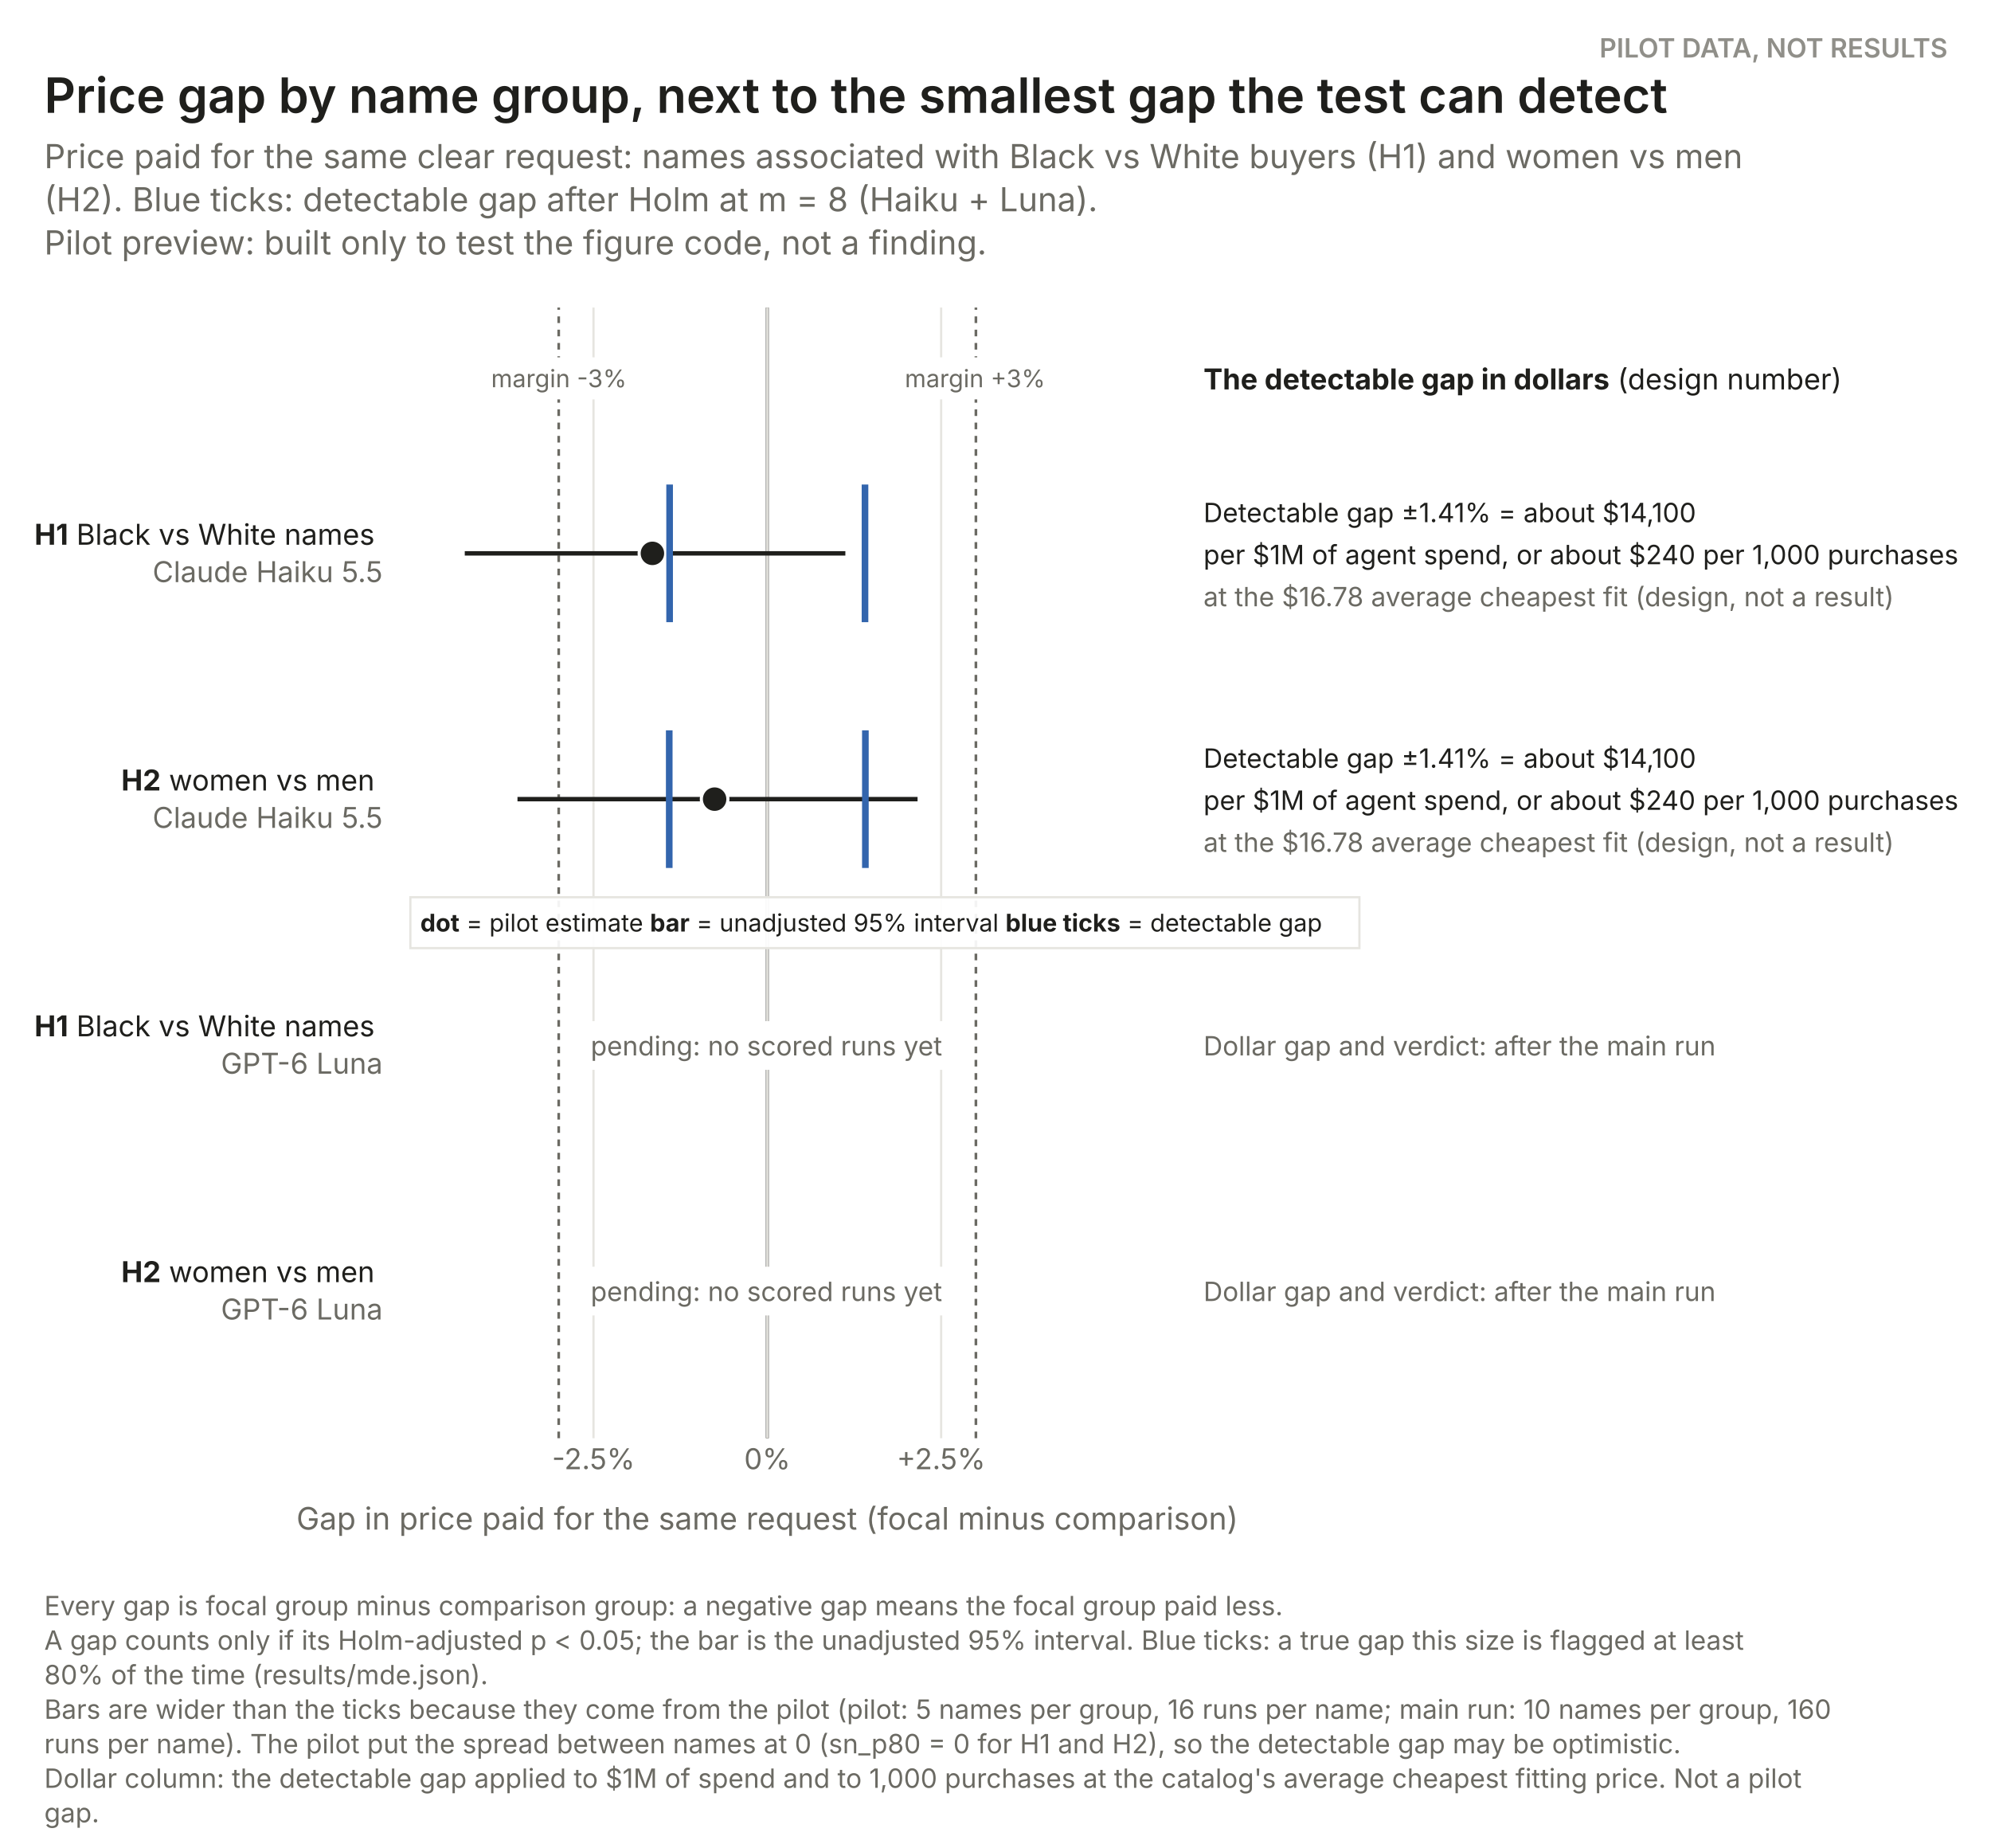
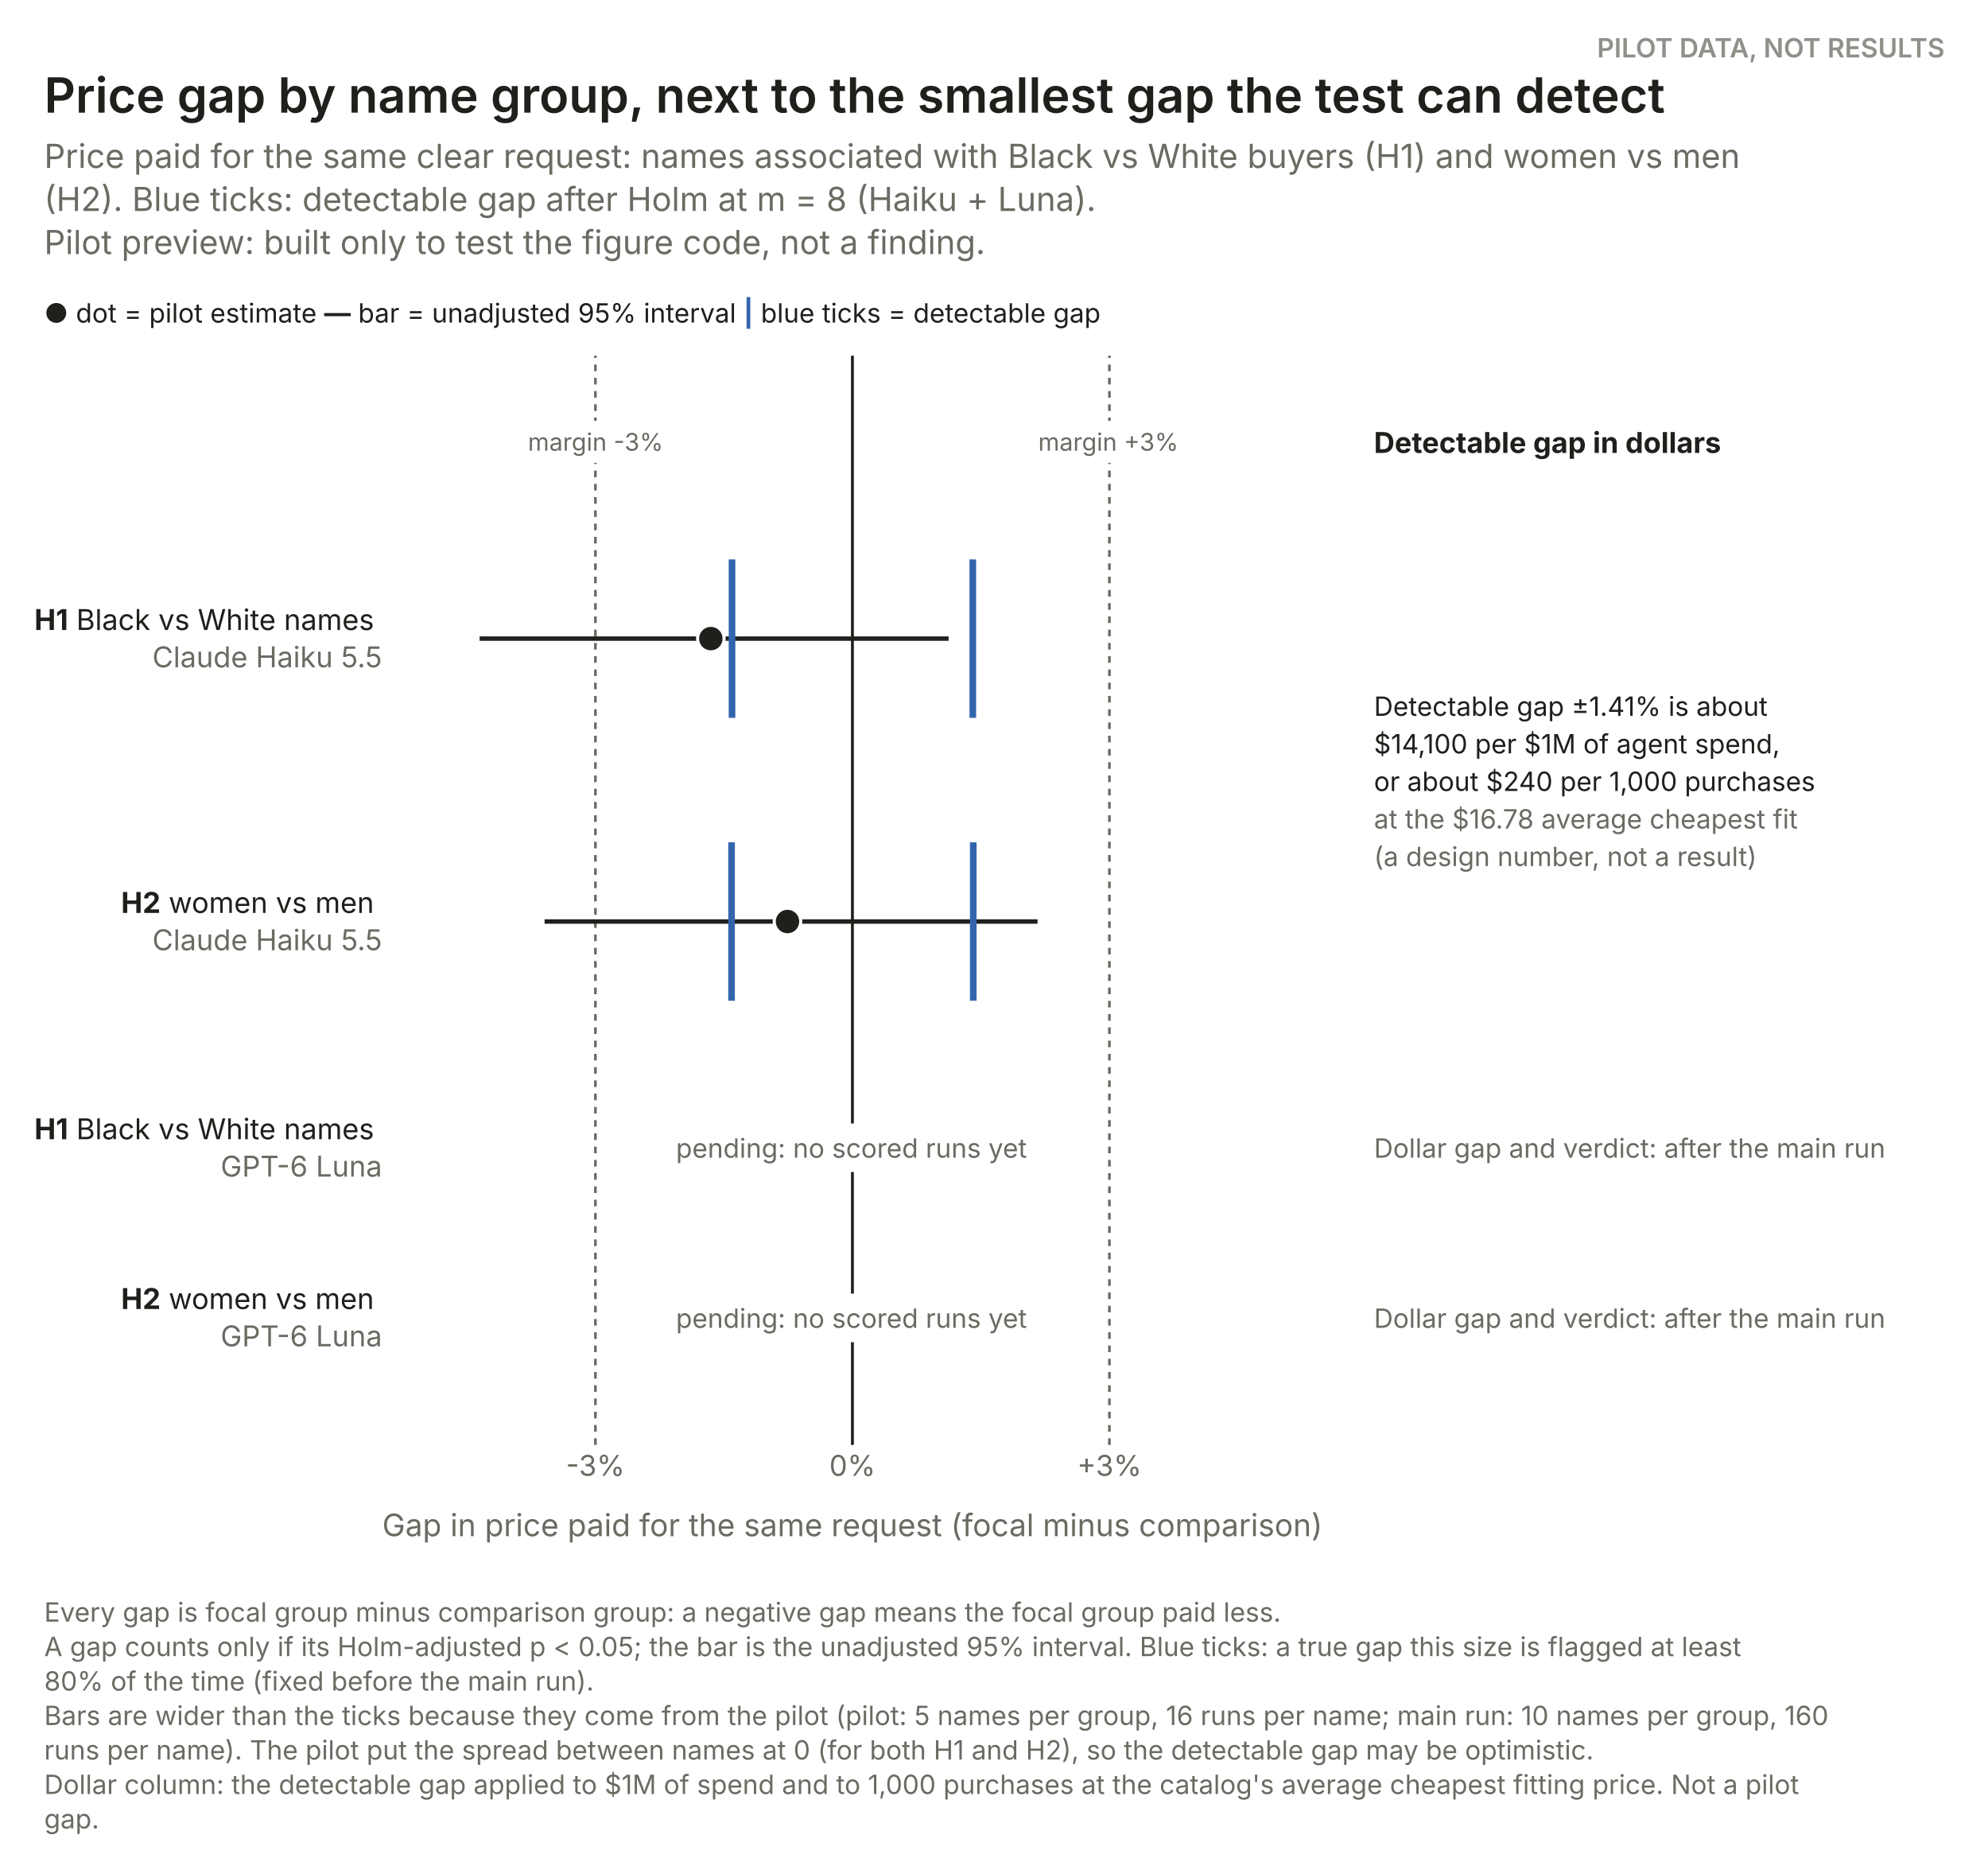
- <svg xmlns="http://www.w3.org/2000/svg" class="main-svg" width="900" height="835" style="" viewBox="0 0 900 835">
-   <rect x="0" y="0" width="900" height="835" style="fill: rgb(255, 255, 255); fill-opacity: 1;" />
-   <defs id="defs-6ecfe1">
+ <svg xmlns="http://www.w3.org/2000/svg" class="main-svg" width="900" height="839" style="" viewBox="0 0 900 839">
+   <rect x="0" y="0" width="900" height="839" style="fill: rgb(255, 255, 255); fill-opacity: 1;" />
+   <defs id="defs-de5d80">
    <g class="clips">
-       <clipPath id="clip6ecfe1xyplot" class="plotclip">
-         <rect width="333.7" height="511" />
+       <clipPath id="clipde5d80xyplot" class="plotclip">
+         <rect width="411.8" height="493" />
      </clipPath>
-       <clipPath class="axesclip" id="clip6ecfe1x">
-         <rect x="180" y="0" width="333.7" height="835" />
+       <clipPath class="axesclip" id="clipde5d80x">
+         <rect x="180" y="0" width="411.8" height="839" />
      </clipPath>
-       <clipPath class="axesclip" id="clip6ecfe1y">
-         <rect x="0" y="139" width="900" height="511" />
+       <clipPath class="axesclip" id="clipde5d80y">
+         <rect x="0" y="161" width="900" height="493" />
      </clipPath>
-       <clipPath class="axesclip" id="clip6ecfe1xy">
-         <rect x="180" y="139" width="333.7" height="511" />
+       <clipPath class="axesclip" id="clipde5d80xy">
+         <rect x="180" y="161" width="411.8" height="493" />
      </clipPath>
    </g>
    <g class="gradients" />
    <g class="patterns" />
  </defs>
  <g class="bglayer" />
  <g class="layer-below">
    <g class="imagelayer" />
    <g class="shapelayer">
-       <g class="shape-group" data-index="0" clip-path="url(#clip6ecfe1x)">
-         <path data-index="0" fill-rule="evenodd" d="M252.56,650L252.56,139" style="opacity: 1; stroke: rgb(107, 106, 99); stroke-opacity: 1; fill: rgb(0, 0, 0); fill-opacity: 0; stroke-dasharray: 3px, 3px; stroke-width: 1.2px;" />
-       </g>
-       <g class="shape-group" data-index="1" clip-path="url(#clip6ecfe1x)">
-         <path data-index="1" fill-rule="evenodd" d="M441.14,650L441.14,139" style="opacity: 1; stroke: rgb(107, 106, 99); stroke-opacity: 1; fill: rgb(0, 0, 0); fill-opacity: 0; stroke-dasharray: 3px, 3px; stroke-width: 1.2px;" />
-       </g>
-       <g class="shape-group" data-index="2" clip-path="url(#clip6ecfe1x)">
-         <path data-index="2" fill-rule="evenodd" d="M346.85,650L346.85,139" style="opacity: 1; stroke: rgb(31, 31, 28); stroke-opacity: 1; fill: rgb(0, 0, 0); fill-opacity: 0; stroke-width: 1.3px;" />
+       <g class="shape-group" data-index="0" clip-path="url(#clipde5d80x)">
+         <path data-index="0" fill-rule="evenodd" d="M269.55,654L269.55,161" style="opacity: 1; stroke: rgb(107, 106, 99); stroke-opacity: 1; fill: rgb(0, 0, 0); fill-opacity: 0; stroke-dasharray: 3px, 3px; stroke-width: 1.2px;" />
+       </g>
+       <g class="shape-group" data-index="1" clip-path="url(#clipde5d80x)">
+         <path data-index="1" fill-rule="evenodd" d="M502.25,654L502.25,161" style="opacity: 1; stroke: rgb(107, 106, 99); stroke-opacity: 1; fill: rgb(0, 0, 0); fill-opacity: 0; stroke-dasharray: 3px, 3px; stroke-width: 1.2px;" />
+       </g>
+       <g class="shape-group" data-index="2" clip-path="url(#clipde5d80x)">
+         <path data-index="2" fill-rule="evenodd" d="M385.9,654L385.9,161" style="opacity: 1; stroke: rgb(31, 31, 28); stroke-opacity: 1; fill: rgb(0, 0, 0); fill-opacity: 0; stroke-width: 1.3px;" />
      </g>
    </g>
  </g>
  <g class="cartesianlayer">
    <g class="subplot xy">
      <g class="layer-subplot">
        <g class="shapelayer" />
        <g class="imagelayer" />
      </g>
      <g class="minor-gridlayer">
        <g class="x" />
        <g class="y" />
      </g>
      <g class="gridlayer">
-         <g class="x">
-           <path class="xgrid crisp" transform="translate(268.28,0)" d="M0,139v511" style="stroke: rgb(230, 229, 224); stroke-opacity: 1; stroke-width: 1px;" />
-           <path class="xgrid crisp" transform="translate(346.85,0)" d="M0,139v511" style="stroke: rgb(230, 229, 224); stroke-opacity: 1; stroke-width: 1px;" />
-           <path class="xgrid crisp" transform="translate(425.42,0)" d="M0,139v511" style="stroke: rgb(230, 229, 224); stroke-opacity: 1; stroke-width: 1px;" />
-         </g>
+         <g class="x" />
        <g class="y" />
      </g>
      <g class="zerolinelayer" />
      <g class="layer-between">
        <g class="shapelayer" />
        <g class="imagelayer" />
      </g>
      <path class="xlines-below" />
      <path class="ylines-below" />
      <g class="overlines-below" />
      <g class="xaxislayer-below" />
      <g class="yaxislayer-below" />
      <g class="overaxes-below" />
      <g class="overplot">
-         <g class="xy" transform="translate(180,139)">
+         <g class="xy" transform="translate(180,161)">
          <g class="scatterlayer mlayer">
-             <g class="trace scatter trace917f13" style="stroke-miterlimit: 2; opacity: 1;">
-               <g class="fills" clip-path="url(#clip6ecfe1xyplot)" />
+             <g class="trace scatter tracea60de1" style="stroke-miterlimit: 2; opacity: 1;">
+               <g class="fills" clip-path="url(#clipde5d80xyplot)" />
              <g class="errorbars">
-                 <g class="errorbar" clip-path="url(#clip6ecfe1xyplot)">
-                   <path class="xerror" d="M202.13,111.09v0m0,-0H30.09m0,-0v0" style="vector-effect: none; stroke-width: 2px; stroke: rgb(31, 31, 28); stroke-opacity: 1;" />
+                 <g class="errorbar" clip-path="url(#clipde5d80xyplot)">
+                   <path class="xerror" d="M249.44,128.05v0m0,-0H37.13m0,-0v0" style="vector-effect: none; stroke-width: 2px; stroke: rgb(31, 31, 28); stroke-opacity: 1;" />
                </g>
              </g>
              <g class="lines" />
              <g class="points">
-                 <path class="point" transform="translate(114.91,111.09)" d="M6,0A6,6 0 1,1 0,-6A6,6 0 0,1 6,0Z" style="opacity: 1; stroke-width: 1.4px; fill: rgb(31, 31, 28); fill-opacity: 1; stroke: rgb(255, 255, 255); stroke-opacity: 1;" />
+                 <path class="point" transform="translate(141.81,128.05)" d="M6,0A6,6 0 1,1 0,-6A6,6 0 0,1 6,0Z" style="opacity: 1; stroke-width: 1.4px; fill: rgb(31, 31, 28); fill-opacity: 1; stroke: rgb(255, 255, 255); stroke-opacity: 1;" />
              </g>
              <g class="text" />
            </g>
-             <g class="trace scatter trace7621e7" style="stroke-miterlimit: 2; opacity: 1;">
-               <g class="fills" clip-path="url(#clip6ecfe1xyplot)" />
+             <g class="trace scatter trace30bd9a" style="stroke-miterlimit: 2; opacity: 1;">
+               <g class="fills" clip-path="url(#clipde5d80xyplot)" />
              <g class="errorbars">
-                 <g class="errorbar" clip-path="url(#clip6ecfe1xyplot)">
-                   <path class="xerror" d="M234.77,222.17v0m0,-0H53.92m0,-0v0" style="vector-effect: none; stroke-width: 2px; stroke: rgb(31, 31, 28); stroke-opacity: 1;" />
+                 <g class="errorbar" clip-path="url(#clipde5d80xyplot)">
+                   <path class="xerror" d="M289.71,256.1v0m0,-0H66.54m0,-0v0" style="vector-effect: none; stroke-width: 2px; stroke: rgb(31, 31, 28); stroke-opacity: 1;" />
                </g>
              </g>
              <g class="lines" />
              <g class="points">
-                 <path class="point" transform="translate(143.03,222.17)" d="M6,0A6,6 0 1,1 0,-6A6,6 0 0,1 6,0Z" style="opacity: 1; stroke-width: 1.4px; fill: rgb(31, 31, 28); fill-opacity: 1; stroke: rgb(255, 255, 255); stroke-opacity: 1;" />
+                 <path class="point" transform="translate(176.51,256.1)" d="M6,0A6,6 0 1,1 0,-6A6,6 0 0,1 6,0Z" style="opacity: 1; stroke-width: 1.4px; fill: rgb(31, 31, 28); fill-opacity: 1; stroke: rgb(255, 255, 255); stroke-opacity: 1;" />
              </g>
              <g class="text" />
            </g>
          </g>
        </g>
      </g>
      <g class="zerolinelayer-above" />
      <path class="xlines-above crisp" d="M0,0" style="fill: none;" />
      <path class="ylines-above crisp" d="M0,0" style="fill: none;" />
      <g class="overlines-above" />
      <g class="xaxislayer-above">
        <g class="xtick">
-           <text text-anchor="middle" x="0" y="664" transform="translate(268.28,0)" style="font-family: Inter, &quot;Source Sans 3&quot;, &quot;Helvetica Neue&quot;, Helvetica, Arial, sans-serif; font-size: 13px; fill: rgb(107, 106, 99); fill-opacity: 1; white-space: pre;">-2.5%</text>
+           <text text-anchor="middle" x="0" y="668" transform="translate(269.55,0)" style="font-family: Inter, &quot;Source Sans 3&quot;, &quot;Helvetica Neue&quot;, Helvetica, Arial, sans-serif; font-size: 13px; fill: rgb(107, 106, 99); fill-opacity: 1; white-space: pre;">-3%</text>
        </g>
        <g class="xtick">
-           <text text-anchor="middle" x="0" y="664" style="font-family: Inter, &quot;Source Sans 3&quot;, &quot;Helvetica Neue&quot;, Helvetica, Arial, sans-serif; font-size: 13px; fill: rgb(107, 106, 99); fill-opacity: 1; white-space: pre;" transform="translate(346.85,0)">0%</text>
+           <text text-anchor="middle" x="0" y="668" style="font-family: Inter, &quot;Source Sans 3&quot;, &quot;Helvetica Neue&quot;, Helvetica, Arial, sans-serif; font-size: 13px; fill: rgb(107, 106, 99); fill-opacity: 1; white-space: pre;" transform="translate(385.9,0)">0%</text>
        </g>
        <g class="xtick">
-           <text text-anchor="middle" x="0" y="664" style="font-family: Inter, &quot;Source Sans 3&quot;, &quot;Helvetica Neue&quot;, Helvetica, Arial, sans-serif; font-size: 13px; fill: rgb(107, 106, 99); fill-opacity: 1; white-space: pre;" transform="translate(425.42,0)">+2.5%</text>
+           <text text-anchor="middle" x="0" y="668" style="font-family: Inter, &quot;Source Sans 3&quot;, &quot;Helvetica Neue&quot;, Helvetica, Arial, sans-serif; font-size: 13px; fill: rgb(107, 106, 99); fill-opacity: 1; white-space: pre;" transform="translate(502.25,0)">+3%</text>
        </g>
      </g>
      <g class="yaxislayer-above">
        <g class="ytick">
-           <text text-anchor="end" x="179" y="4.55" transform="translate(-6,250.09)translate(0,-8.45)" style="font-family: Inter, &quot;Source Sans 3&quot;, &quot;Helvetica Neue&quot;, Helvetica, Arial, sans-serif; font-size: 13px; fill: rgb(31, 31, 28); fill-opacity: 1; white-space: pre;">
+           <text text-anchor="end" x="179" y="4.55" transform="translate(-6,289.05)translate(0,-8.45)" style="font-family: Inter, &quot;Source Sans 3&quot;, &quot;Helvetica Neue&quot;, Helvetica, Arial, sans-serif; font-size: 13px; fill: rgb(31, 31, 28); fill-opacity: 1; white-space: pre;">
            <tspan class="line" dy="0em" x="179" y="4.55">
              <tspan style="font-weight:bold">H1</tspan> Black vs White names</tspan>
            <tspan class="line" dy="1.3em" x="179" y="4.55">
              <tspan style=" fill:#6b6a63">Claude Haiku 5.5</tspan>
            </tspan>
          </text>
        </g>
        <g class="ytick">
-           <text text-anchor="end" x="179" y="4.55" style="font-family: Inter, &quot;Source Sans 3&quot;, &quot;Helvetica Neue&quot;, Helvetica, Arial, sans-serif; font-size: 13px; fill: rgb(31, 31, 28); fill-opacity: 1; white-space: pre;" transform="translate(-6,361.17)translate(0,-8.45)">
+           <text text-anchor="end" x="179" y="4.55" style="font-family: Inter, &quot;Source Sans 3&quot;, &quot;Helvetica Neue&quot;, Helvetica, Arial, sans-serif; font-size: 13px; fill: rgb(31, 31, 28); fill-opacity: 1; white-space: pre;" transform="translate(-6,417.1)translate(0,-8.45)">
            <tspan class="line" dy="0em" x="179" y="4.55">
              <tspan style="font-weight:bold">H2</tspan> women vs men</tspan>
            <tspan class="line" dy="1.3em" x="179" y="4.55">
              <tspan style=" fill:#6b6a63">Claude Haiku 5.5</tspan>
            </tspan>
          </text>
        </g>
        <g class="ytick">
-           <text text-anchor="end" x="179" y="4.55" style="font-family: Inter, &quot;Source Sans 3&quot;, &quot;Helvetica Neue&quot;, Helvetica, Arial, sans-serif; font-size: 13px; fill: rgb(31, 31, 28); fill-opacity: 1; white-space: pre;" transform="translate(-6,472.26)translate(0,-8.45)">
+           <text text-anchor="end" x="179" y="4.55" style="font-family: Inter, &quot;Source Sans 3&quot;, &quot;Helvetica Neue&quot;, Helvetica, Arial, sans-serif; font-size: 13px; fill: rgb(31, 31, 28); fill-opacity: 1; white-space: pre;" transform="translate(-6,519.55)translate(0,-8.45)">
            <tspan class="line" dy="0em" x="179" y="4.55">
              <tspan style="font-weight:bold">H1</tspan> Black vs White names</tspan>
            <tspan class="line" dy="1.3em" x="179" y="4.55">
              <tspan style=" fill:#6b6a63">GPT-6 Luna</tspan>
            </tspan>
          </text>
        </g>
        <g class="ytick">
-           <text text-anchor="end" x="179" y="4.55" style="font-family: Inter, &quot;Source Sans 3&quot;, &quot;Helvetica Neue&quot;, Helvetica, Arial, sans-serif; font-size: 13px; fill: rgb(31, 31, 28); fill-opacity: 1; white-space: pre;" transform="translate(-6,583.35)translate(0,-8.45)">
+           <text text-anchor="end" x="179" y="4.55" style="font-family: Inter, &quot;Source Sans 3&quot;, &quot;Helvetica Neue&quot;, Helvetica, Arial, sans-serif; font-size: 13px; fill: rgb(31, 31, 28); fill-opacity: 1; white-space: pre;" transform="translate(-6,596.38)translate(0,-8.45)">
            <tspan class="line" dy="0em" x="179" y="4.55">
              <tspan style="font-weight:bold">H2</tspan> women vs men</tspan>
            <tspan class="line" dy="1.3em" x="179" y="4.55">
              <tspan style=" fill:#6b6a63">GPT-6 Luna</tspan>
            </tspan>
          </text>
        </g>
      </g>
      <g class="overaxes-above" />
    </g>
  </g>
  <g class="polarlayer" />
  <g class="smithlayer" />
  <g class="ternarylayer" />
  <g class="geolayer" />
  <g class="funnelarealayer" />
  <g class="pielayer" />
  <g class="iciclelayer" />
  <g class="treemaplayer" />
  <g class="sunburstlayer" />
  <g class="glimages" />
-   <defs id="topdefs-6ecfe1">
+   <defs id="topdefs-de5d80">
    <g class="clips" />
  </defs>
  <g class="layer-above">
    <g class="imagelayer" />
    <g class="shapelayer">
-       <g class="shape-group" data-index="3" clip-path="url(#clip6ecfe1xy)">
-         <path data-index="3" fill-rule="evenodd" d="M302.69,218.98L302.69,281.19" style="opacity: 1; stroke: rgb(51, 101, 173); stroke-opacity: 1; fill: rgb(0, 0, 0); fill-opacity: 0; stroke-width: 3px;" />
-       </g>
-       <g class="shape-group" data-index="4" clip-path="url(#clip6ecfe1xy)">
-         <path data-index="4" fill-rule="evenodd" d="M391.01,218.98L391.01,281.19" style="opacity: 1; stroke: rgb(51, 101, 173); stroke-opacity: 1; fill: rgb(0, 0, 0); fill-opacity: 0; stroke-width: 3px;" />
-       </g>
-       <g class="shape-group" data-index="5" clip-path="url(#clip6ecfe1xy)">
-         <path data-index="5" fill-rule="evenodd" d="M302.52,330.07L302.52,392.28" style="opacity: 1; stroke: rgb(51, 101, 173); stroke-opacity: 1; fill: rgb(0, 0, 0); fill-opacity: 0; stroke-width: 3px;" />
-       </g>
-       <g class="shape-group" data-index="6" clip-path="url(#clip6ecfe1xy)">
-         <path data-index="6" fill-rule="evenodd" d="M391.18,330.07L391.18,392.28" style="opacity: 1; stroke: rgb(51, 101, 173); stroke-opacity: 1; fill: rgb(0, 0, 0); fill-opacity: 0; stroke-width: 3px;" />
+       <g class="shape-group" data-index="3" clip-path="url(#clipde5d80xy)">
+         <path data-index="3" fill-rule="evenodd" d="M331.4,253.2L331.4,324.91" style="opacity: 1; stroke: rgb(51, 101, 173); stroke-opacity: 1; fill: rgb(0, 0, 0); fill-opacity: 0; stroke-width: 3px;" />
+       </g>
+       <g class="shape-group" data-index="4" clip-path="url(#clipde5d80xy)">
+         <path data-index="4" fill-rule="evenodd" d="M440.4,253.2L440.4,324.91" style="opacity: 1; stroke: rgb(51, 101, 173); stroke-opacity: 1; fill: rgb(0, 0, 0); fill-opacity: 0; stroke-width: 3px;" />
+       </g>
+       <g class="shape-group" data-index="5" clip-path="url(#clipde5d80xy)">
+         <path data-index="5" fill-rule="evenodd" d="M331.19,381.25L331.19,452.96" style="opacity: 1; stroke: rgb(51, 101, 173); stroke-opacity: 1; fill: rgb(0, 0, 0); fill-opacity: 0; stroke-width: 3px;" />
+       </g>
+       <g class="shape-group" data-index="6" clip-path="url(#clipde5d80xy)">
+         <path data-index="6" fill-rule="evenodd" d="M440.61,381.25L440.61,452.96" style="opacity: 1; stroke: rgb(51, 101, 173); stroke-opacity: 1; fill: rgb(0, 0, 0); fill-opacity: 0; stroke-width: 3px;" />
      </g>
    </g>
  </g>
  <g class="infolayer">
    <g class="g-gtitle" />
    <g class="g-xtitle">
-       <text class="xtitle" x="346.85" y="691.3" text-anchor="middle" style="opacity: 1; font-family: Inter, &quot;Source Sans 3&quot;, &quot;Helvetica Neue&quot;, Helvetica, Arial, sans-serif; font-size: 14px; fill: rgb(107, 106, 99); fill-opacity: 1; white-space: pre;">Gap in price paid for the same request (focal minus comparison)</text>
+       <text class="xtitle" x="385.9" y="695.3" text-anchor="middle" style="opacity: 1; font-family: Inter, &quot;Source Sans 3&quot;, &quot;Helvetica Neue&quot;, Helvetica, Arial, sans-serif; font-size: 14px; fill: rgb(107, 106, 99); fill-opacity: 1; white-space: pre;">Gap in price paid for the same request (focal minus comparison)</text>
    </g>
    <g class="g-ytitle" />
    <g class="annotation" data-index="0" style="opacity: 1;">
-       <g class="annotation-text-g" transform="rotate(0,252.56,171.21)">
-         <g class="cursor-pointer" transform="translate(219,161)">
+       <g class="annotation-text-g" transform="rotate(0,269.55,199.66)">
+         <g class="cursor-pointer" transform="translate(236,190)">
          <rect class="bg" x="0.5" y="0.5" width="66" height="19" style="stroke-width: 1px; stroke: rgb(0, 0, 0); stroke-opacity: 0; fill: rgb(255, 255, 255); fill-opacity: 1;" />
          <text class="annotation-text" text-anchor="middle" x="33.656" y="14" style="font-family: Inter, &quot;Source Sans 3&quot;, &quot;Helvetica Neue&quot;, Helvetica, Arial, sans-serif; font-size: 11px; fill: rgb(107, 106, 99); fill-opacity: 1; white-space: pre;">margin -3%</text>
        </g>
      </g>
    </g>
    <g class="annotation" data-index="1" style="opacity: 1;">
-       <g class="annotation-text-g" transform="rotate(0,441.14,171.21)">
-         <g class="cursor-pointer" transform="translate(406,161)">
+       <g class="annotation-text-g" transform="rotate(0,502.25,199.66)">
+         <g class="cursor-pointer" transform="translate(467,190)">
          <rect class="bg" x="0.5" y="0.5" width="69" height="19" style="stroke-width: 1px; stroke: rgb(0, 0, 0); stroke-opacity: 0; fill: rgb(255, 255, 255); fill-opacity: 1;" />
          <text class="annotation-text" text-anchor="middle" x="34.766" y="14" style="font-family: Inter, &quot;Source Sans 3&quot;, &quot;Helvetica Neue&quot;, Helvetica, Arial, sans-serif; font-size: 11px; fill: rgb(107, 106, 99); fill-opacity: 1; white-space: pre;">margin +3%</text>
        </g>
      </g>
    </g>
    <g class="annotation" data-index="2" style="opacity: 1;">
-       <g class="annotation-text-g" transform="rotate(0,655.6,231.09)">
-         <g class="cursor-pointer" transform="translate(542,222)">
-           <rect class="bg" x="0.5" y="0.5" width="226" height="18" style="stroke-width: 1px; stroke: rgb(0, 0, 0); stroke-opacity: 0; fill: rgb(0, 0, 0); fill-opacity: 0;" />
-           <text class="annotation-text" text-anchor="start" x="2" y="14" style="font-family: Inter, &quot;Source Sans 3&quot;, &quot;Helvetica Neue&quot;, Helvetica, Arial, sans-serif; font-size: 12px; fill: rgb(31, 31, 28); fill-opacity: 1; white-space: pre;">Detectable gap ±1.41% = about $14,100</text>
+       <g class="annotation-text-g" transform="rotate(0,711.2,319.08)">
+         <g class="cursor-pointer" transform="translate(620,310)">
+           <rect class="bg" x="0.5" y="0.5" width="181" height="18" style="stroke-width: 1px; stroke: rgb(0, 0, 0); stroke-opacity: 0; fill: rgb(0, 0, 0); fill-opacity: 0;" />
+           <text class="annotation-text" text-anchor="start" x="2" y="14" style="font-family: Inter, &quot;Source Sans 3&quot;, &quot;Helvetica Neue&quot;, Helvetica, Arial, sans-serif; font-size: 12px; fill: rgb(31, 31, 28); fill-opacity: 1; white-space: pre;">Detectable gap ±1.41% is about</text>
        </g>
      </g>
    </g>
    <g class="annotation" data-index="3" style="opacity: 1;">
-       <g class="annotation-text-g" transform="rotate(0,714.6,250.09)">
-         <g class="cursor-pointer" transform="translate(542,241)">
-           <rect class="bg" x="0.5" y="0.5" width="344" height="18" style="stroke-width: 1px; stroke: rgb(0, 0, 0); stroke-opacity: 0; fill: rgb(0, 0, 0); fill-opacity: 0;" />
-           <text class="annotation-text" text-anchor="start" x="2" y="14" style="font-family: Inter, &quot;Source Sans 3&quot;, &quot;Helvetica Neue&quot;, Helvetica, Arial, sans-serif; font-size: 12px; fill: rgb(31, 31, 28); fill-opacity: 1; white-space: pre;">per $1M of agent spend, or about $240 per 1,000 purchases</text>
+       <g class="annotation-text-g" transform="rotate(0,714.2,336.08)">
+         <g class="cursor-pointer" transform="translate(620,327)">
+           <rect class="bg" x="0.5" y="0.5" width="187" height="18" style="stroke-width: 1px; stroke: rgb(0, 0, 0); stroke-opacity: 0; fill: rgb(0, 0, 0); fill-opacity: 0;" />
+           <text class="annotation-text" text-anchor="start" x="2" y="14" style="font-family: Inter, &quot;Source Sans 3&quot;, &quot;Helvetica Neue&quot;, Helvetica, Arial, sans-serif; font-size: 12px; fill: rgb(31, 31, 28); fill-opacity: 1; white-space: pre;">$14,100 per $1M of agent spend,</text>
        </g>
      </g>
    </g>
    <g class="annotation" data-index="4" style="opacity: 1;">
-       <g class="annotation-text-g" transform="rotate(0,700.1,269.09)">
-         <g class="cursor-pointer" transform="translate(542,260)">
-           <rect class="bg" x="0.5" y="0.5" width="315" height="18" style="stroke-width: 1px; stroke: rgb(0, 0, 0); stroke-opacity: 0; fill: rgb(0, 0, 0); fill-opacity: 0;" />
-           <text class="annotation-text" text-anchor="start" x="2" y="14" style="font-family: Inter, &quot;Source Sans 3&quot;, &quot;Helvetica Neue&quot;, Helvetica, Arial, sans-serif; font-size: 12px; fill: rgb(107, 106, 99); fill-opacity: 1; white-space: pre;">at the $16.78 average cheapest fit (design, not a result)</text>
+       <g class="annotation-text-g" transform="rotate(0,722.2,353.08)">
+         <g class="cursor-pointer" transform="translate(620,344)">
+           <rect class="bg" x="0.5" y="0.5" width="203" height="18" style="stroke-width: 1px; stroke: rgb(0, 0, 0); stroke-opacity: 0; fill: rgb(0, 0, 0); fill-opacity: 0;" />
+           <text class="annotation-text" text-anchor="start" x="2" y="14" style="font-family: Inter, &quot;Source Sans 3&quot;, &quot;Helvetica Neue&quot;, Helvetica, Arial, sans-serif; font-size: 12px; fill: rgb(31, 31, 28); fill-opacity: 1; white-space: pre;">or about $240 per 1,000 purchases</text>
        </g>
      </g>
    </g>
    <g class="annotation" data-index="5" style="opacity: 1;">
-       <g class="annotation-text-g" transform="rotate(0,655.6,342.17)">
-         <g class="cursor-pointer" transform="translate(542,333)">
-           <rect class="bg" x="0.5" y="0.5" width="226" height="18" style="stroke-width: 1px; stroke: rgb(0, 0, 0); stroke-opacity: 0; fill: rgb(0, 0, 0); fill-opacity: 0;" />
-           <text class="annotation-text" text-anchor="start" x="2" y="14" style="font-family: Inter, &quot;Source Sans 3&quot;, &quot;Helvetica Neue&quot;, Helvetica, Arial, sans-serif; font-size: 12px; fill: rgb(31, 31, 28); fill-opacity: 1; white-space: pre;">Detectable gap ±1.41% = about $14,100</text>
+       <g class="annotation-text-g" transform="rotate(0,718.2,370.08)">
+         <g class="cursor-pointer" transform="translate(620,361)">
+           <rect class="bg" x="0.5" y="0.5" width="195" height="18" style="stroke-width: 1px; stroke: rgb(0, 0, 0); stroke-opacity: 0; fill: rgb(0, 0, 0); fill-opacity: 0;" />
+           <text class="annotation-text" text-anchor="start" x="2" y="14" style="font-family: Inter, &quot;Source Sans 3&quot;, &quot;Helvetica Neue&quot;, Helvetica, Arial, sans-serif; font-size: 12px; fill: rgb(107, 106, 99); fill-opacity: 1; white-space: pre;">at the $16.78 average cheapest fit</text>
        </g>
      </g>
    </g>
    <g class="annotation" data-index="6" style="opacity: 1;">
-       <g class="annotation-text-g" transform="rotate(0,714.6,361.17)">
-         <g class="cursor-pointer" transform="translate(542,352)">
-           <rect class="bg" x="0.5" y="0.5" width="344" height="18" style="stroke-width: 1px; stroke: rgb(0, 0, 0); stroke-opacity: 0; fill: rgb(0, 0, 0); fill-opacity: 0;" />
-           <text class="annotation-text" text-anchor="start" x="2" y="14" style="font-family: Inter, &quot;Source Sans 3&quot;, &quot;Helvetica Neue&quot;, Helvetica, Arial, sans-serif; font-size: 12px; fill: rgb(31, 31, 28); fill-opacity: 1; white-space: pre;">per $1M of agent spend, or about $240 per 1,000 purchases</text>
+       <g class="annotation-text-g" transform="rotate(0,708.7,387.08)">
+         <g class="cursor-pointer" transform="translate(620,378)">
+           <rect class="bg" x="0.5" y="0.5" width="176" height="18" style="stroke-width: 1px; stroke: rgb(0, 0, 0); stroke-opacity: 0; fill: rgb(0, 0, 0); fill-opacity: 0;" />
+           <text class="annotation-text" text-anchor="start" x="2" y="14" style="font-family: Inter, &quot;Source Sans 3&quot;, &quot;Helvetica Neue&quot;, Helvetica, Arial, sans-serif; font-size: 12px; fill: rgb(107, 106, 99); fill-opacity: 1; white-space: pre;">(a design number, not a result)</text>
        </g>
      </g>
    </g>
    <g class="annotation" data-index="7" style="opacity: 1;">
-       <g class="annotation-text-g" transform="rotate(0,700.1,380.17)">
-         <g class="cursor-pointer" transform="translate(542,371)">
-           <rect class="bg" x="0.5" y="0.5" width="315" height="18" style="stroke-width: 1px; stroke: rgb(0, 0, 0); stroke-opacity: 0; fill: rgb(0, 0, 0); fill-opacity: 0;" />
-           <text class="annotation-text" text-anchor="start" x="2" y="14" style="font-family: Inter, &quot;Source Sans 3&quot;, &quot;Helvetica Neue&quot;, Helvetica, Arial, sans-serif; font-size: 12px; fill: rgb(107, 106, 99); fill-opacity: 1; white-space: pre;">at the $16.78 average cheapest fit (design, not a result)</text>
-         </g>
-       </g>
-     </g>
-     <g class="annotation" data-index="8" style="opacity: 1;">
-       <g class="annotation-text-g" transform="rotate(0,346.85,472.26)">
-         <g class="cursor-pointer" transform="translate(263,461)">
+       <g class="annotation-text-g" transform="rotate(0,385.9,519.55)">
+         <g class="cursor-pointer" transform="translate(302,508)">
          <rect class="bg" x="0.5" y="0.5" width="166" height="22" style="stroke-width: 1px; stroke: rgb(0, 0, 0); stroke-opacity: 0; fill: rgb(255, 255, 255); fill-opacity: 1;" />
          <text class="annotation-text" text-anchor="middle" x="83.453" y="16" style="font-family: Inter, &quot;Source Sans 3&quot;, &quot;Helvetica Neue&quot;, Helvetica, Arial, sans-serif; font-size: 12px; fill: rgb(107, 106, 99); fill-opacity: 1; white-space: pre;">pending: no scored runs yet</text>
        </g>
      </g>
    </g>
-     <g class="annotation" data-index="9" style="opacity: 1;">
-       <g class="annotation-text-g" transform="rotate(0,660.1,472.26)">
-         <g class="cursor-pointer" transform="translate(542,463)">
+     <g class="annotation" data-index="8" style="opacity: 1;">
+       <g class="annotation-text-g" transform="rotate(0,738.2,519.55)">
+         <g class="cursor-pointer" transform="translate(620,510)">
          <rect class="bg" x="0.5" y="0.5" width="235" height="18" style="stroke-width: 1px; stroke: rgb(0, 0, 0); stroke-opacity: 0; fill: rgb(0, 0, 0); fill-opacity: 0;" />
          <text class="annotation-text" text-anchor="middle" x="117.773" y="14" style="font-family: Inter, &quot;Source Sans 3&quot;, &quot;Helvetica Neue&quot;, Helvetica, Arial, sans-serif; font-size: 12px; fill: rgb(107, 106, 99); fill-opacity: 1; white-space: pre;">Dollar gap and verdict: after the main run</text>
        </g>
      </g>
    </g>
-     <g class="annotation" data-index="10" style="opacity: 1;">
-       <g class="annotation-text-g" transform="rotate(0,346.85,583.35)">
-         <g class="cursor-pointer" transform="translate(263,572)">
+     <g class="annotation" data-index="9" style="opacity: 1;">
+       <g class="annotation-text-g" transform="rotate(0,385.9,596.38)">
+         <g class="cursor-pointer" transform="translate(302,585)">
          <rect class="bg" x="0.5" y="0.5" width="166" height="22" style="stroke-width: 1px; stroke: rgb(0, 0, 0); stroke-opacity: 0; fill: rgb(255, 255, 255); fill-opacity: 1;" />
          <text class="annotation-text" text-anchor="middle" x="83.453" y="16" style="font-family: Inter, &quot;Source Sans 3&quot;, &quot;Helvetica Neue&quot;, Helvetica, Arial, sans-serif; font-size: 12px; fill: rgb(107, 106, 99); fill-opacity: 1; white-space: pre;">pending: no scored runs yet</text>
        </g>
      </g>
    </g>
-     <g class="annotation" data-index="11" style="opacity: 1;">
-       <g class="annotation-text-g" transform="rotate(0,660.1,583.35)">
-         <g class="cursor-pointer" transform="translate(542,574)">
+     <g class="annotation" data-index="10" style="opacity: 1;">
+       <g class="annotation-text-g" transform="rotate(0,738.2,596.38)">
+         <g class="cursor-pointer" transform="translate(620,587)">
          <rect class="bg" x="0.5" y="0.5" width="235" height="18" style="stroke-width: 1px; stroke: rgb(0, 0, 0); stroke-opacity: 0; fill: rgb(0, 0, 0); fill-opacity: 0;" />
          <text class="annotation-text" text-anchor="middle" x="117.773" y="14" style="font-family: Inter, &quot;Source Sans 3&quot;, &quot;Helvetica Neue&quot;, Helvetica, Arial, sans-serif; font-size: 12px; fill: rgb(107, 106, 99); fill-opacity: 1; white-space: pre;">Dollar gap and verdict: after the main run</text>
        </g>
      </g>
    </g>
+     <g class="annotation" data-index="11" style="opacity: 1;">
+       <g class="annotation-text-g" transform="rotate(0,700.7,199.66)">
+         <g class="cursor-pointer" transform="translate(620,190)">
+           <rect class="bg" x="0.5" y="0.5" width="160" height="19" style="stroke-width: 1px; stroke: rgb(0, 0, 0); stroke-opacity: 0; fill: rgb(0, 0, 0); fill-opacity: 0;" />
+           <text class="annotation-text" text-anchor="middle" x="80.57" y="15" style="font-family: Inter, &quot;Source Sans 3&quot;, &quot;Helvetica Neue&quot;, Helvetica, Arial, sans-serif; font-size: 13px; fill: rgb(31, 31, 28); fill-opacity: 1; white-space: pre;">
+             <tspan style="font-weight:bold">Detectable gap in dollars</tspan>
+           </text>
+         </g>
+       </g>
+     </g>
    <g class="annotation" data-index="12" style="opacity: 1;">
-       <g class="annotation-text-g" transform="rotate(0,688.6,171.21)">
-         <g class="cursor-pointer" transform="translate(542,161)">
-           <rect class="bg" x="0.5" y="0.5" width="292" height="19" style="stroke-width: 1px; stroke: rgb(0, 0, 0); stroke-opacity: 0; fill: rgb(0, 0, 0); fill-opacity: 0;" />
-           <text class="annotation-text" text-anchor="middle" x="146.297" y="15" style="font-family: Inter, &quot;Source Sans 3&quot;, &quot;Helvetica Neue&quot;, Helvetica, Arial, sans-serif; font-size: 13px; fill: rgb(31, 31, 28); fill-opacity: 1; white-space: pre;">
-             <tspan style="font-weight:bold">The detectable gap in dollars</tspan> (design number)</text>
-         </g>
-       </g>
-     </g>
-     <g class="annotation" data-index="13" style="opacity: 1;">
-       <g class="annotation-text-g" transform="rotate(0,400.01,416.72)">
-         <g class="cursor-pointer" transform="translate(185,405)">
-           <rect class="bg" x="0.5" y="0.5" width="429" height="23" style="stroke-width: 1px; stroke: rgb(230, 229, 224); stroke-opacity: 1; fill: rgb(255, 255, 255); fill-opacity: 0.92;" />
-           <text class="annotation-text" text-anchor="start" x="5" y="16" style="font-family: Inter, &quot;Source Sans 3&quot;, &quot;Helvetica Neue&quot;, Helvetica, Arial, sans-serif; font-size: 11px; fill: rgb(31, 31, 28); fill-opacity: 1; white-space: pre;">
-             <tspan style="font-weight:bold">dot</tspan> = pilot estimate   <tspan style="font-weight:bold">bar</tspan> = unadjusted 95% interval   <tspan style="font-weight:bold">blue ticks</tspan> = detectable gap</text>
-         </g>
-       </g>
-     </g>
-     <g class="annotation" data-index="14" style="opacity: 1;">
      <g class="annotation-text-g" transform="rotate(0,387,43)">
        <g class="cursor-pointer" transform="translate(18,28)">
          <rect class="bg" x="0.5" y="0.5" width="737" height="29" style="stroke-width: 1px; stroke: rgb(0, 0, 0); stroke-opacity: 0; fill: rgb(0, 0, 0); fill-opacity: 0;" />
          <text class="annotation-text" text-anchor="start" x="2" y="23" style="font-family: Inter, &quot;Source Sans 3&quot;, &quot;Helvetica Neue&quot;, Helvetica, Arial, sans-serif; font-size: 22px; fill: rgb(31, 31, 28); fill-opacity: 1; font-weight: 600; white-space: pre;">Price gap by name group, next to the smallest gap the test can detect</text>
        </g>
      </g>
    </g>
-     <g class="annotation" data-index="15" style="opacity: 1;">
+     <g class="annotation" data-index="13" style="opacity: 1;">
      <g class="annotation-text-g" transform="rotate(0,404,89.6)">
        <g class="cursor-pointer" transform="translate(18,59)">
          <rect class="bg" x="0.5" y="0.5" width="771" height="61" style="stroke-width: 1px; stroke: rgb(0, 0, 0); stroke-opacity: 0; fill: rgb(0, 0, 0); fill-opacity: 0;" />
          <text class="annotation-text" text-anchor="start" x="2" y="17" style="font-family: Inter, &quot;Source Sans 3&quot;, &quot;Helvetica Neue&quot;, Helvetica, Arial, sans-serif; font-size: 15px; fill: rgb(107, 106, 99); fill-opacity: 1; white-space: pre;">
            <tspan class="line" dy="0em" x="2" y="17">Price paid for the same clear request: names associated with Black vs White buyers (H1) and women vs men</tspan>
            <tspan class="line" dy="1.3em" x="2" y="17">(H2). Blue ticks: detectable gap after Holm at m = 8 (Haiku + Luna).</tspan>
            <tspan class="line" dy="2.6em" x="2" y="17">Pilot preview: built only to test the figure code, not a finding.</tspan>
          </text>
        </g>
      </g>
    </g>
-     <g class="annotation" data-index="16" style="opacity: 1;">
-       <g class="annotation-text-g" transform="rotate(0,424,772.3)">
-         <g class="cursor-pointer" transform="translate(18,716)">
+     <g class="annotation" data-index="14" style="opacity: 1;">
+       <g class="annotation-text-g" transform="rotate(0,269.5,141.5)">
+         <g class="cursor-pointer" transform="translate(18,132)">
+           <rect class="bg" x="0.5" y="0.5" width="502" height="18" style="stroke-width: 1px; stroke: rgb(0, 0, 0); stroke-opacity: 0; fill: rgb(0, 0, 0); fill-opacity: 0;" />
+           <text class="annotation-text" text-anchor="start" x="2" y="14" style="font-family: Inter, &quot;Source Sans 3&quot;, &quot;Helvetica Neue&quot;, Helvetica, Arial, sans-serif; font-size: 12px; fill: rgb(31, 31, 28); fill-opacity: 1; white-space: pre;">
+             <tspan style="font-weight:bold">●</tspan> dot = pilot estimate    <tspan style="font-weight:bold">—</tspan> bar = unadjusted 95% interval    <tspan style=" fill:#3365ad">
+               <tspan style="font-weight:bold">|</tspan>
+             </tspan> blue ticks = detectable gap</text>
+         </g>
+       </g>
+     </g>
+     <g class="annotation" data-index="15" style="opacity: 1;">
+       <g class="annotation-text-g" transform="rotate(0,424,776.3)">
+         <g class="cursor-pointer" transform="translate(18,720)">
          <rect class="bg" x="0.5" y="0.5" width="811" height="112" style="stroke-width: 1px; stroke: rgb(0, 0, 0); stroke-opacity: 0; fill: rgb(0, 0, 0); fill-opacity: 0;" />
          <text class="annotation-text" text-anchor="start" x="2" y="14" style="font-family: Inter, &quot;Source Sans 3&quot;, &quot;Helvetica Neue&quot;, Helvetica, Arial, sans-serif; font-size: 12px; fill: rgb(107, 106, 99); fill-opacity: 1; white-space: pre;">
            <tspan class="line" dy="0em" x="2" y="14">Every gap is focal group minus comparison group: a negative gap means the focal group paid less.</tspan>
            <tspan class="line" dy="1.3em" x="2" y="14">A gap counts only if its Holm-adjusted p &lt; 0.05; the bar is the unadjusted 95% interval. Blue ticks: a true gap this size is flagged at least</tspan>
-             <tspan class="line" dy="2.6em" x="2" y="14">80% of the time (results/mde.json).</tspan>
+             <tspan class="line" dy="2.6em" x="2" y="14">80% of the time (fixed before the main run).</tspan>
            <tspan class="line" dy="3.9em" x="2" y="14">Bars are wider than the ticks because they come from the pilot (pilot: 5 names per group, 16 runs per name; main run: 10 names per group, 160</tspan>
-             <tspan class="line" dy="5.2em" x="2" y="14">runs per name). The pilot put the spread between names at 0 (sn_p80 = 0 for H1 and H2), so the detectable gap may be optimistic.</tspan>
+             <tspan class="line" dy="5.2em" x="2" y="14">runs per name). The pilot put the spread between names at 0 (for both H1 and H2), so the detectable gap may be optimistic.</tspan>
            <tspan class="line" dy="6.5em" x="2" y="14">Dollar column: the detectable gap applied to $1M of spend and to 1,000 purchases at the catalog's average cheapest fitting price. Not a pilot</tspan>
            <tspan class="line" dy="7.8em" x="2" y="14">gap.</tspan>
          </text>
        </g>
      </g>
    </g>
-     <g class="annotation" data-index="17" style="opacity: 0.95;">
+     <g class="annotation" data-index="16" style="opacity: 0.95;">
      <g class="annotation-text-g" transform="rotate(0,801.5,21.5)">
        <g class="cursor-pointer" transform="translate(721,12)">
          <rect class="bg" x="0.5" y="0.5" width="160" height="18" style="stroke-width: 1px; stroke: rgb(0, 0, 0); stroke-opacity: 0; fill: rgb(0, 0, 0); fill-opacity: 0;" />
          <text class="annotation-text" text-anchor="middle" x="80.688" y="14" style="font-family: Inter, &quot;Source Sans 3&quot;, &quot;Helvetica Neue&quot;, Helvetica, Arial, sans-serif; font-size: 12px; fill: rgb(138, 137, 131); fill-opacity: 1; font-weight: 600; white-space: pre;">PILOT DATA, NOT RESULTS</text>
        </g>
      </g>
    </g>
  </g>
</svg>
